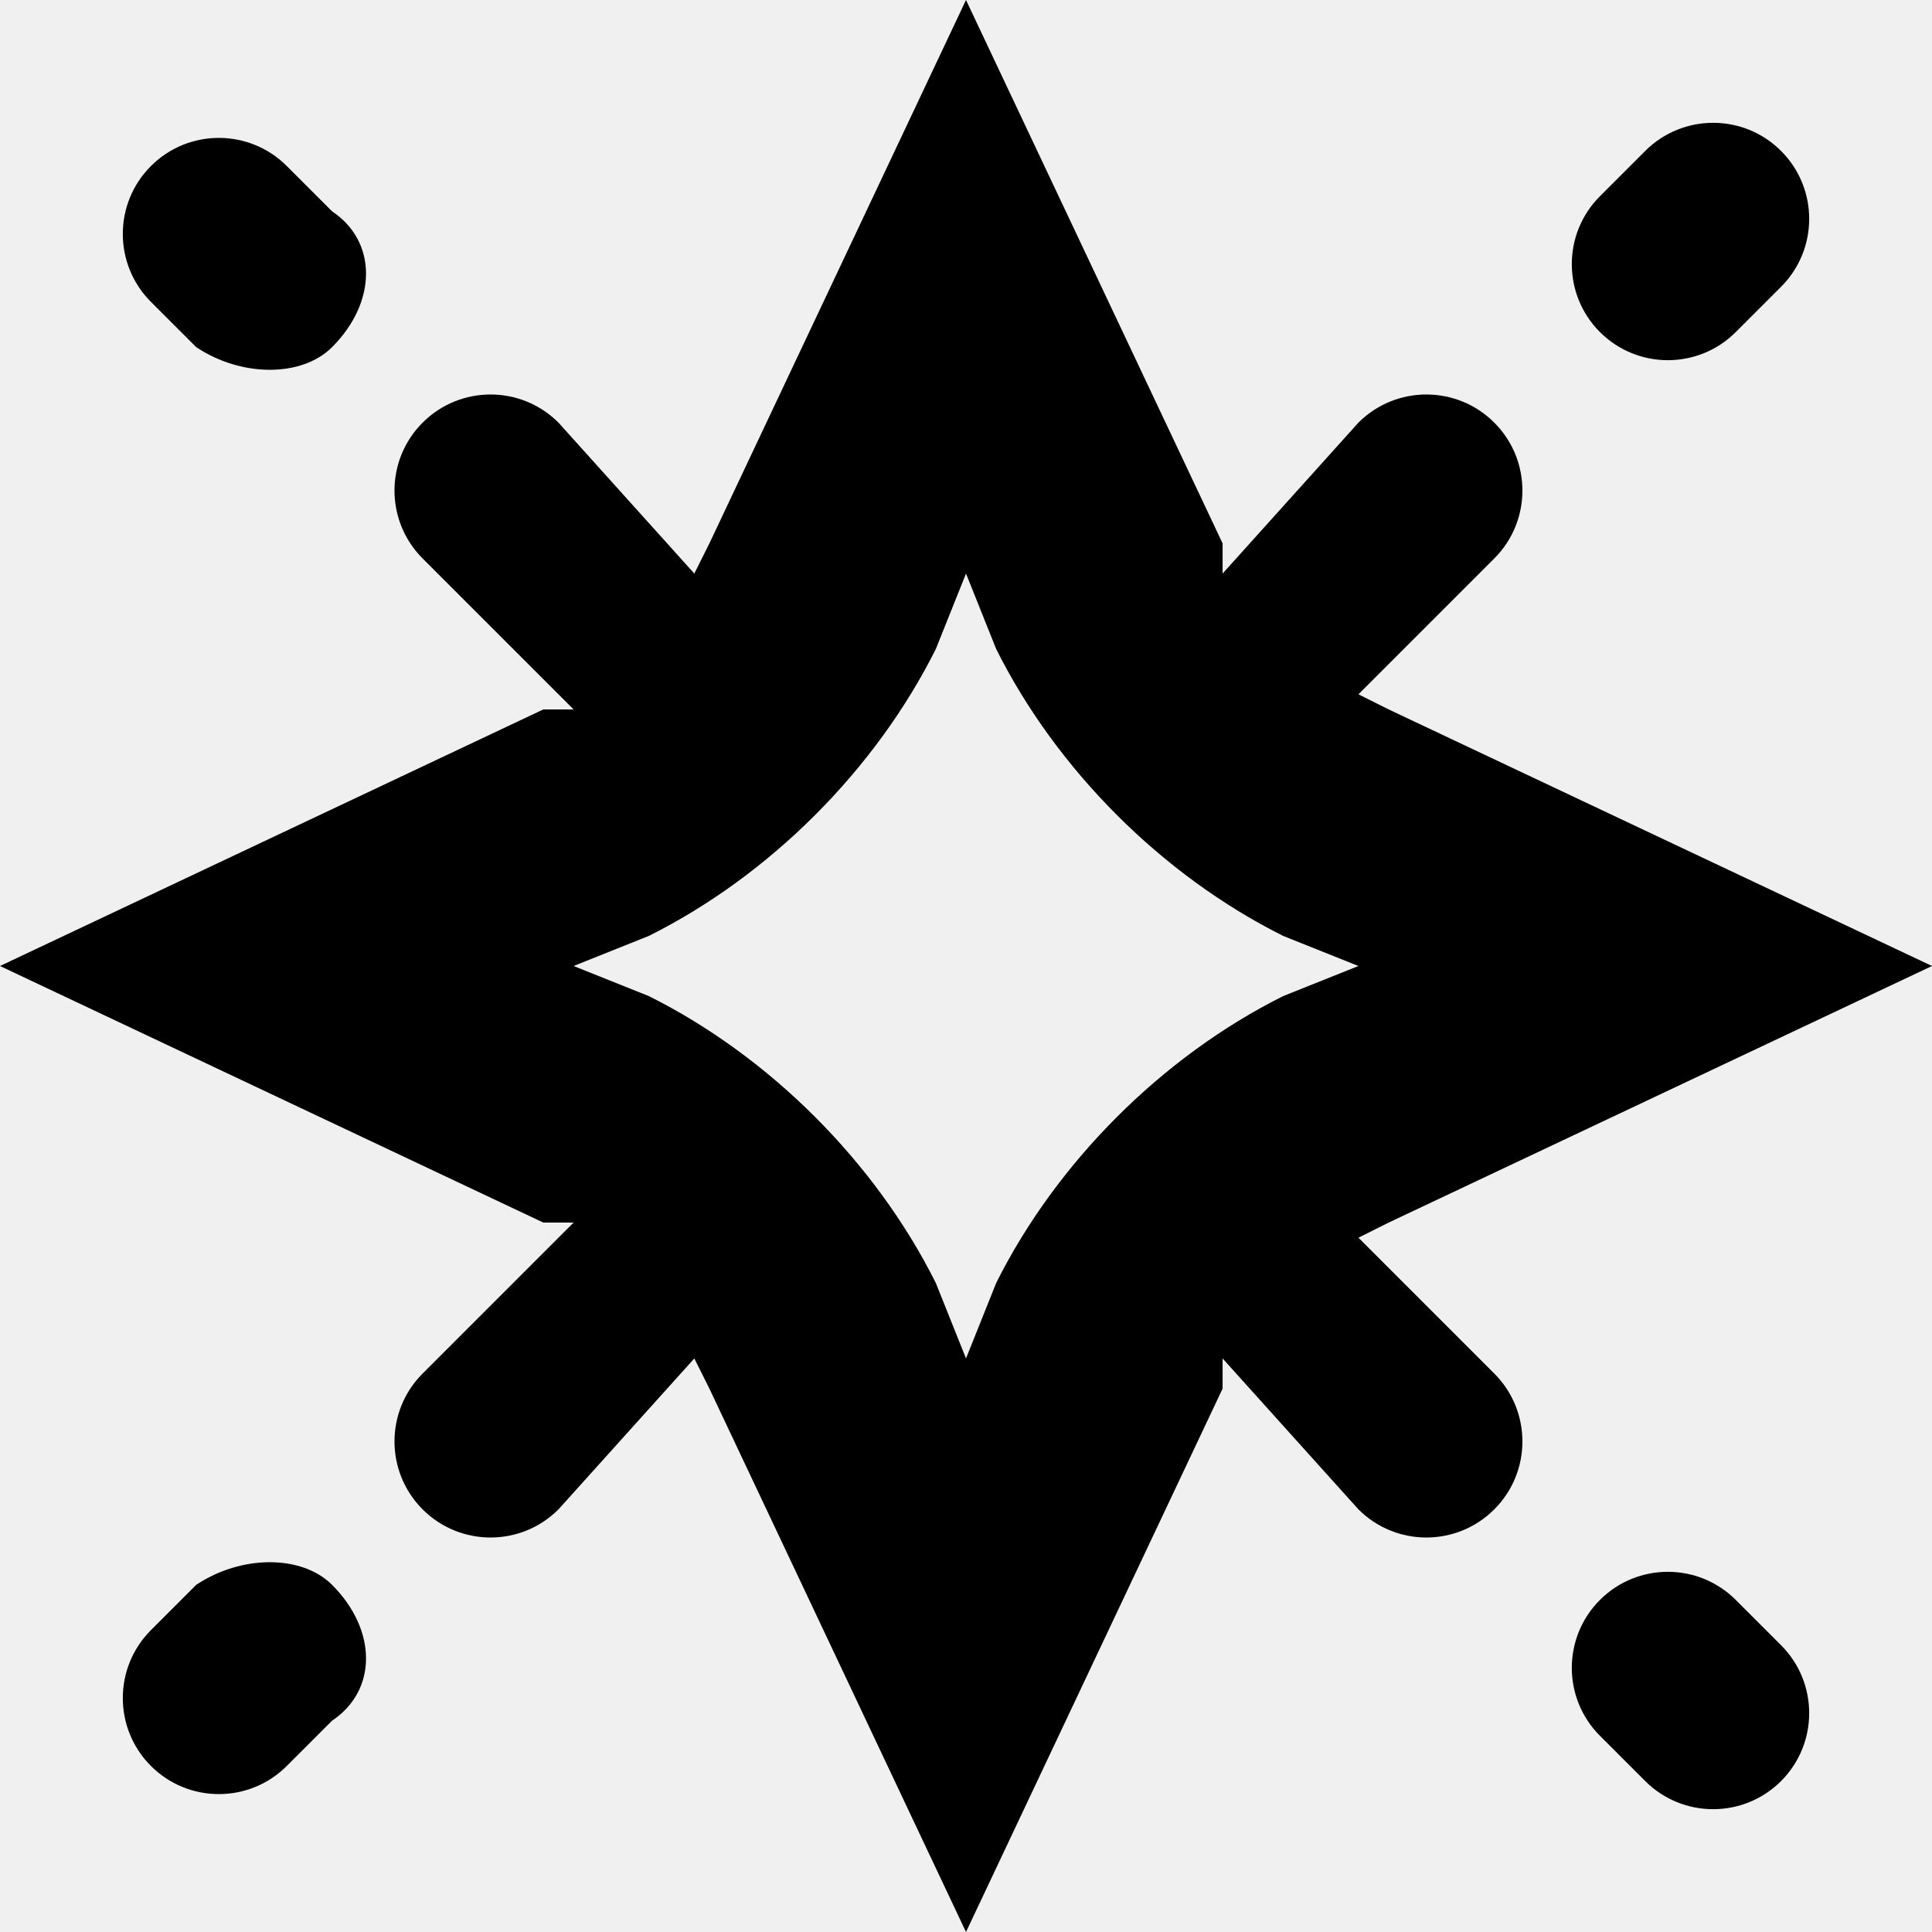
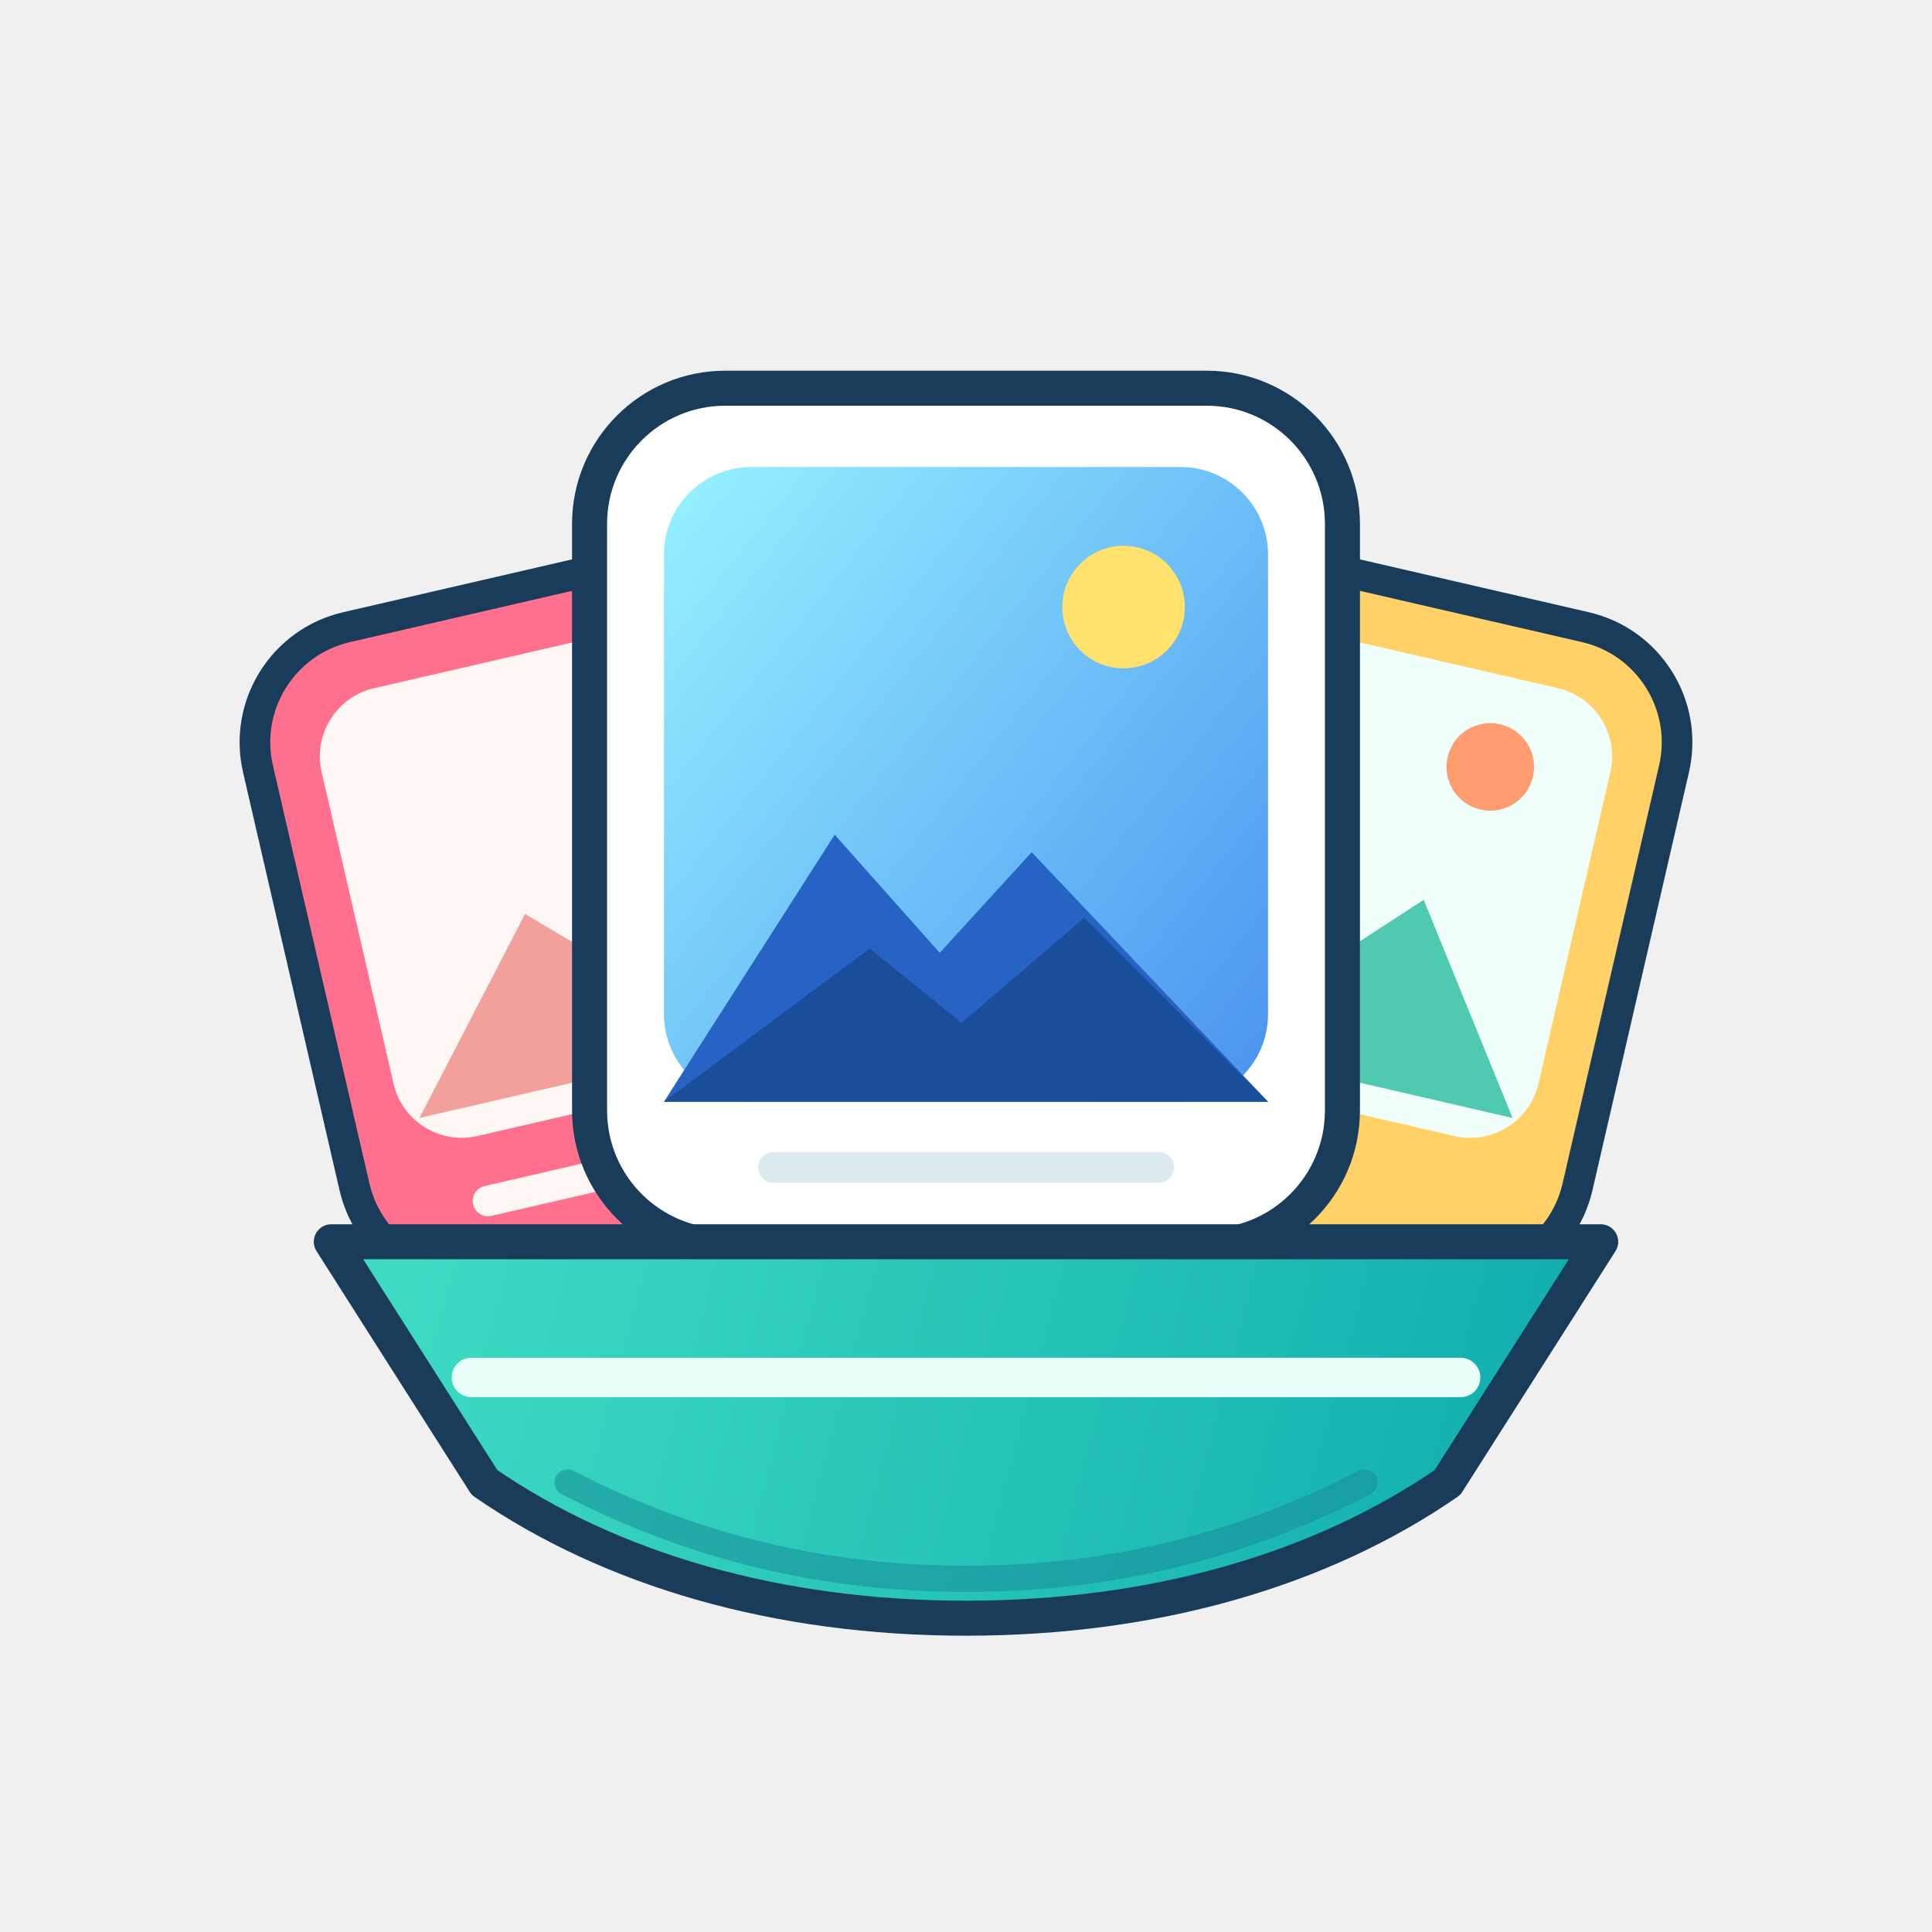
- <svg xmlns="http://www.w3.org/2000/svg" viewBox="0 0 128 128">
-   <path fill-rule="evenodd" d="M81 36 64 0 47 36l-1 2-9-10a6 6 0 0 0-9 9l10 10h-2L0 64l36 17h2L28 91a6 6 0 1 0 9 9l9-10 1 2 17 36 17-36v-2l9 10a6 6 0 1 0 9-9l-9-9 2-1 36-17-36-17-2-1 9-9a6 6 0 1 0-9-9l-9 10v-2Zm-17 2-2 5c-4 8-11 15-19 19l-5 2 5 2c8 4 15 11 19 19l2 5 2-5c4-8 11-15 19-19l5-2-5-2c-8-4-15-11-19-19l-2-5Z" clip-rule="evenodd" />
-   <path d="M118 19a6 6 0 0 0-9-9l-3 3a6 6 0 1 0 9 9l3-3Zm-96 4c-2 2-6 2-9 0l-3-3a6 6 0 1 1 9-9l3 3c3 2 3 6 0 9Zm0 82c-2-2-6-2-9 0l-3 3a6 6 0 1 0 9 9l3-3c3-2 3-6 0-9Zm96 4a6 6 0 0 1-9 9l-3-3a6 6 0 1 1 9-9l3 3Z" />
-   <style>path{fill:#000}@media (prefers-color-scheme:dark){path{fill:#fff}}</style>
+ <svg xmlns="http://www.w3.org/2000/svg" viewBox="0 0 512 512" role="img" aria-labelledby="title desc">
+   <defs>
+     <linearGradient id="front-sky" x1="184" y1="159" x2="333" y2="278" gradientUnits="userSpaceOnUse">
+       <stop stop-color="#91EFFF" />
+       <stop offset="1" stop-color="#4A91EF" />
+     </linearGradient>
+     <linearGradient id="ferry" x1="132" y1="316" x2="380" y2="382" gradientUnits="userSpaceOnUse">
+       <stop stop-color="#3DDBC2" />
+       <stop offset="1" stop-color="#13AFAF" />
+     </linearGradient>
+   </defs>
+   <g transform="translate(256 256) scale(1.16) translate(-256 -256)">
+     <g transform="rotate(-13 177 236)">
+       <rect x="102" y="166" width="150" height="152" rx="27" fill="#FF6F8E" stroke="#183C5A" stroke-width="7" />
+       <rect x="116" y="181" width="122" height="105" rx="16" fill="#FFF7F3" />
+       <path d="M120 279L154 239L177 261L198 237L234 279Z" fill="#F2A09C" />
+       <circle cx="211" cy="202" r="10" fill="#FFC85A" />
+       <path d="M131 301H190" stroke="#FFF7F3" stroke-width="7" stroke-linecap="round" />
+     </g>
+     <g transform="rotate(13 335 236)">
+       <rect x="260" y="166" width="150" height="152" rx="27" fill="#FFD166" stroke="#183C5A" stroke-width="7" />
+       <rect x="274" y="181" width="122" height="105" rx="16" fill="#F1FFFA" />
+       <path d="M278 279L311 241L335 262L361 235L392 279Z" fill="#50C9B1" />
+       <circle cx="369" cy="202" r="10" fill="#FF9C70" />
+       <path d="M289 301H348" stroke="#F1FFFA" stroke-width="7" stroke-linecap="round" />
+     </g>
+     <rect x="170" y="124" width="172" height="196" rx="31" fill="#FFFFFF" stroke="#183C5A" stroke-width="8" />
+     <rect x="187" y="142" width="138" height="145" rx="20" fill="url(#front-sky)" />
+     <circle cx="292" cy="174" r="14" fill="#FFE16D" />
+     <path d="M187 287L226 226L250 253L271 230L325 287Z" fill="#2763C4" />
+     <path d="M187 287L234 252L255 269L283 245L325 287Z" fill="#1B4E9A" />
+     <path d="M212 302H300" stroke="#DCE9EF" stroke-width="7" stroke-linecap="round" />
+     <path d="M111 319H401L366 374C337 394 299 405 256 405S175 394 146 374Z" fill="url(#ferry)" stroke="#183C5A" stroke-width="8" stroke-linejoin="round" />
+     <path d="M143 350H369" stroke="#E8FFFA" stroke-width="9" stroke-linecap="round" />
+     <path d="M165 374C194 389 224 396 256 396S318 389 347 374" fill="none" stroke="#168D98" stroke-width="6" stroke-linecap="round" opacity=".55" />
+   </g>
</svg>
